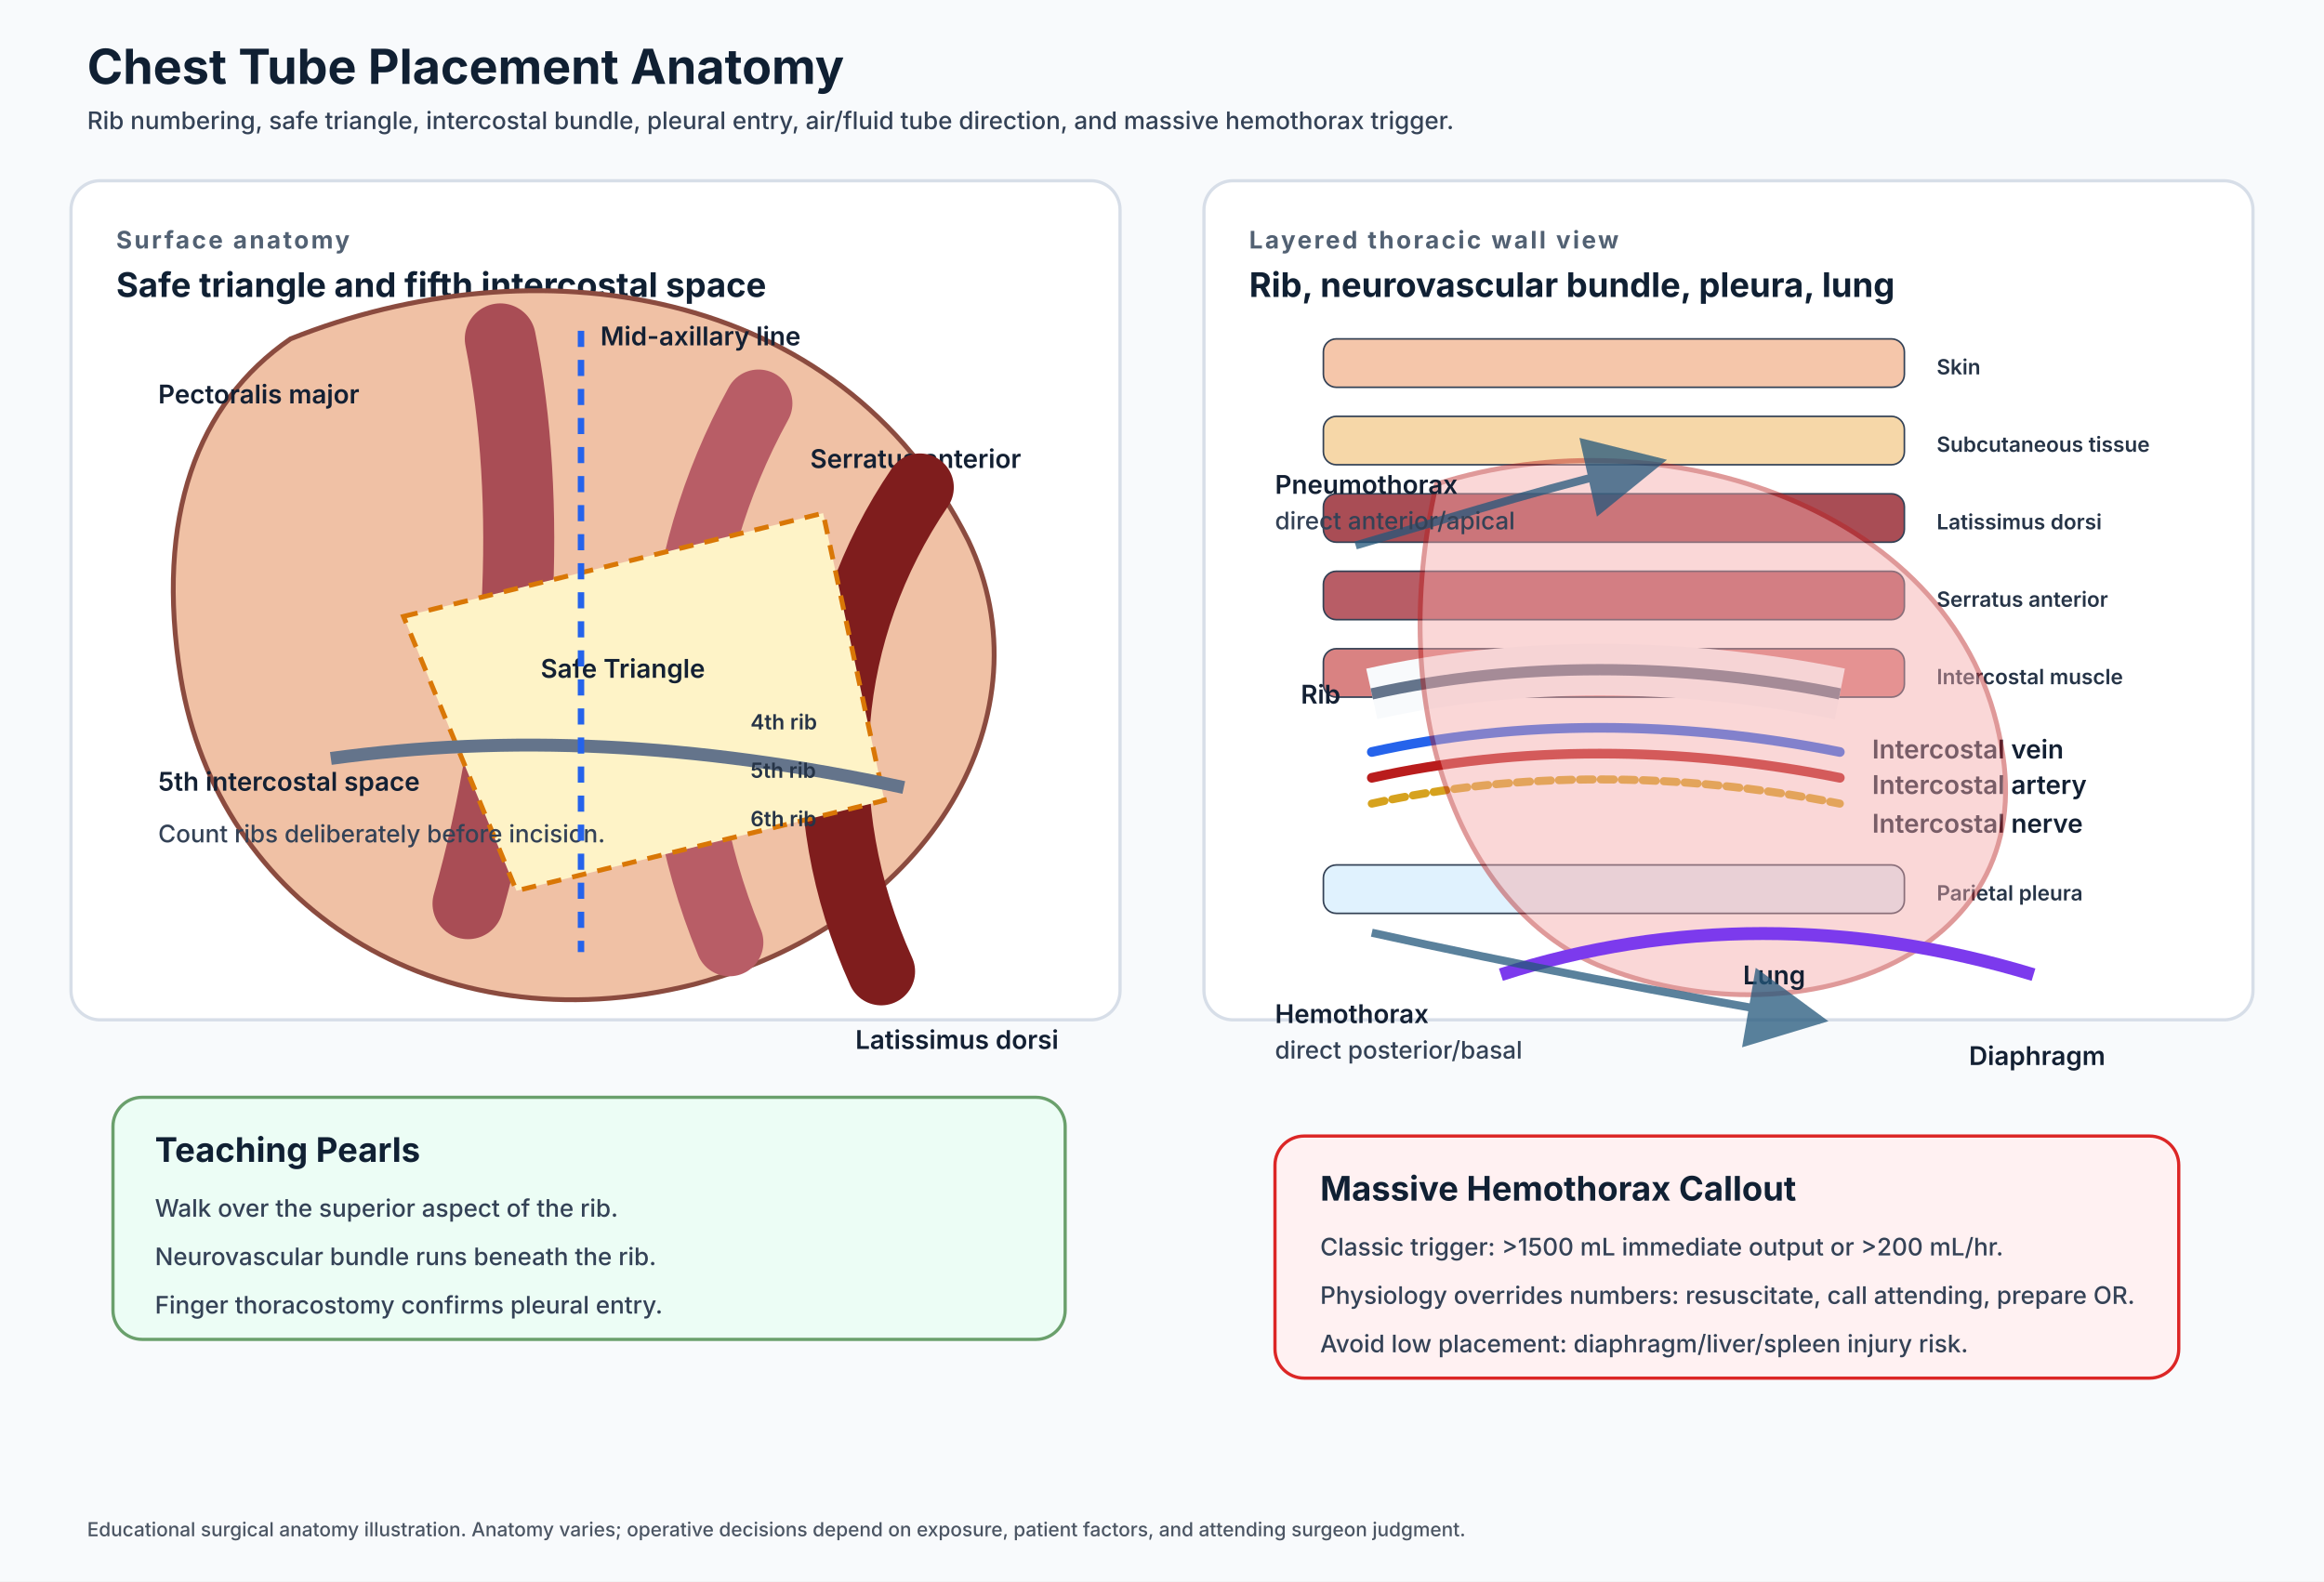
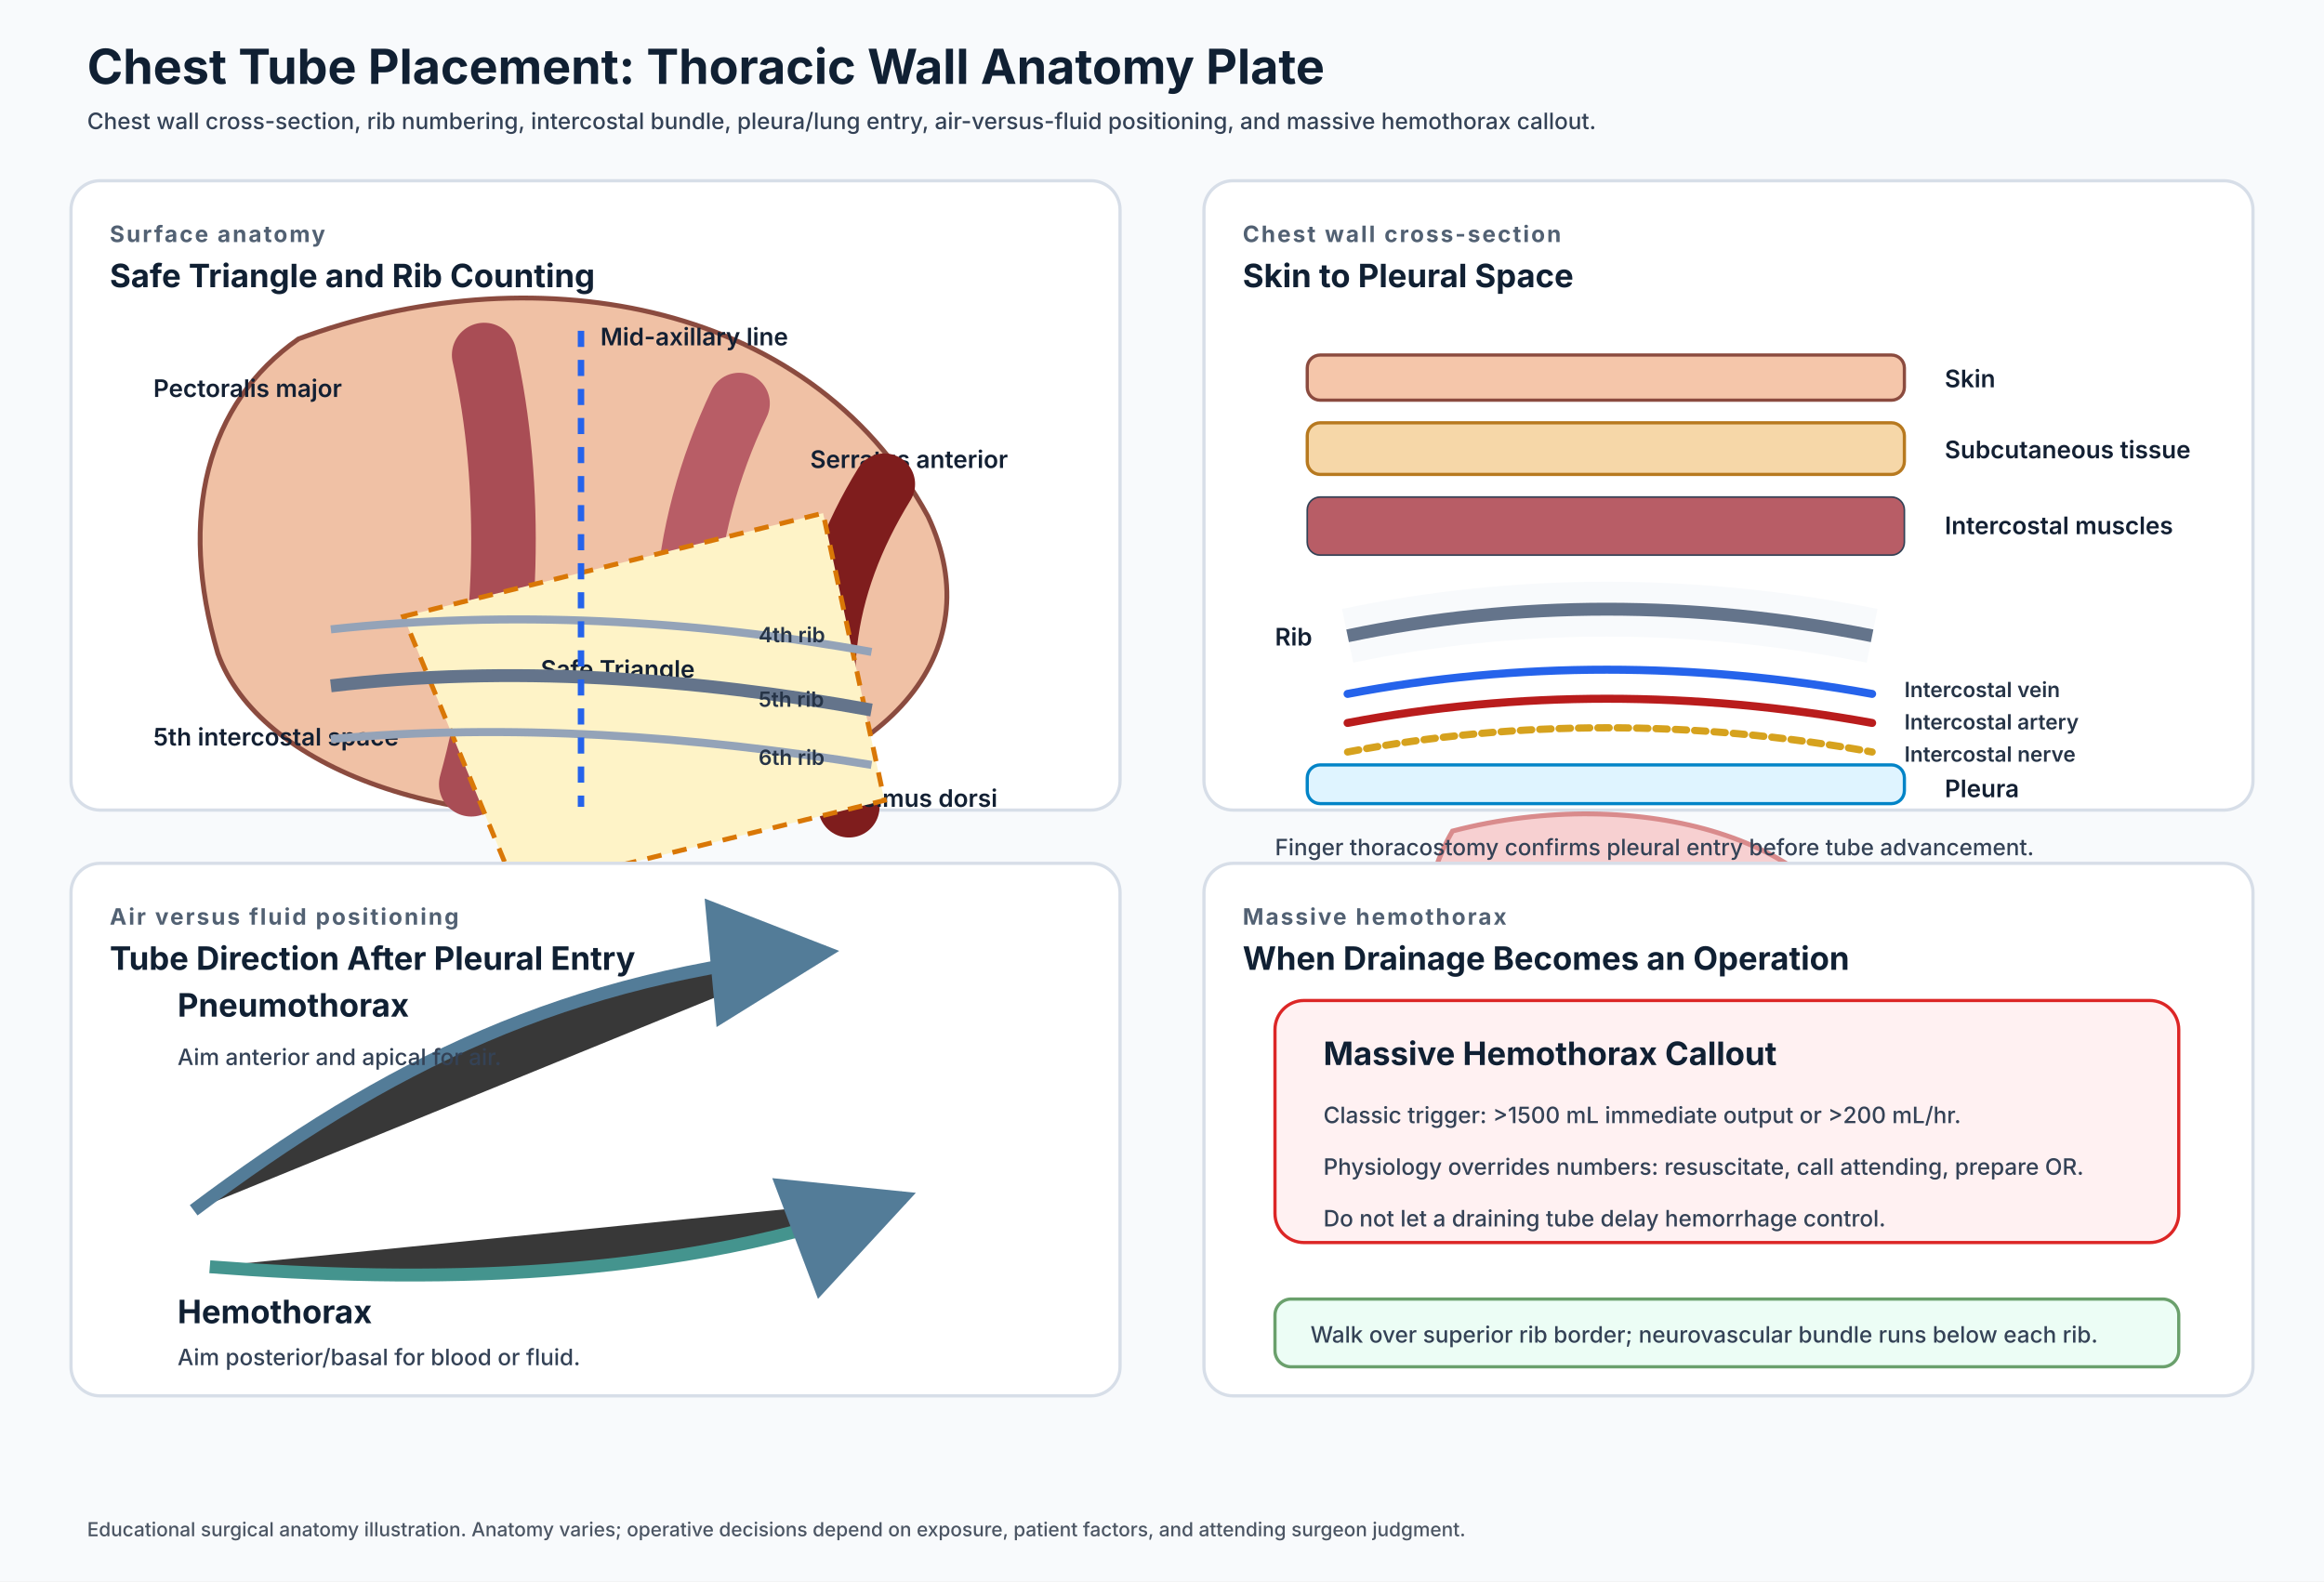
<svg xmlns="http://www.w3.org/2000/svg" viewBox="0 0 1440 980" role="img">
  <defs>
    <linearGradient id="bowel" x1="0" x2="1">
      <stop offset="0" stop-color="#f3c7a9" />
      <stop offset="1" stop-color="#c9836f" />
    </linearGradient>
    <linearGradient id="organ" x1="0" x2="1" y1="0" y2="1">
      <stop offset="0" stop-color="#f7d7bd" />
      <stop offset="1" stop-color="#b86761" />
    </linearGradient>
    <linearGradient id="muscle" x1="0" x2="1">
      <stop offset="0" stop-color="#e7a0a0" />
      <stop offset="1" stop-color="#a94d55" />
    </linearGradient>
-     <linearGradient id="thyroid" x1="0" x2="1">
-       <stop offset="0" stop-color="#c77a66" />
-       <stop offset="1" stop-color="#8c3f45" />
-     </linearGradient>
    <marker id="dot" markerWidth="8" markerHeight="8" refX="4" refY="4">
      <circle cx="4" cy="4" r="3" fill="#111827" />
    </marker>
    <marker id="arrow" markerWidth="10" markerHeight="10" refX="9" refY="5" orient="auto">
      <path d="M0,0 L10,5 L0,10 z" fill="#23577b" />
    </marker>
    <style>
- .bg{fill:#f8fafc}.panel{fill:#fff;stroke:#d7dee8;stroke-width:2}.title{font:700 30px Inter,Arial,sans-serif;fill:#102033}.sub{font:700 15px Inter,Arial,sans-serif;fill:#526173;text-transform:uppercase;letter-spacing:1.4px}.h{font:700 21px Inter,Arial,sans-serif;fill:#102033}.label{font:600 16px Inter,Arial,sans-serif;fill:#132033}.small{font:600 13px Inter,Arial,sans-serif;fill:#263447}.note{font:500 15px Inter,Arial,sans-serif;fill:#344256}.tiny{font:500 12px Inter,Arial,sans-serif;fill:#4b5563}.leader{fill:none;stroke:#1f2937;stroke-width:1.5;marker-end:url(#dot)}.artery{fill:none;stroke:#b91c1c;stroke-width:6;stroke-linecap:round;stroke-linejoin:round}.vein{fill:none;stroke:#2563eb;stroke-width:6;stroke-linecap:round}.nerve{fill:none;stroke:#d6a21e;stroke-width:5;stroke-linecap:round;stroke-dasharray:8 5}.duct{fill:none;stroke:#7f9b42;stroke-width:13;stroke-linecap:round;stroke-linejoin:round}.danger{fill:#fff1f2;stroke:#dc2626;stroke-width:2}.pearl{fill:#ecfdf5;stroke:#6aa06c;stroke-width:2}.variant{fill:#fff7ed;stroke:#f59e0b;stroke-width:2}.flow{fill:#eef6ff;stroke:#23577b;stroke-width:2}.mesh{fill:#dbeafe;stroke:#2563eb;stroke-width:2;stroke-dasharray:6 4}.zone1{fill:#fee2e2;stroke:#b91c1c;stroke-width:2}.zone2{fill:#ffedd5;stroke:#ea580c;stroke-width:2}.zone3{fill:#ede9fe;stroke:#7c3aed;stroke-width:2}
+ .bg{fill:#f8fafc}.panel{fill:#fff;stroke:#d7dee8;stroke-width:2}.title{font:700 30px Inter,Arial,sans-serif;fill:#102033}.sub{font:700 14px Inter,Arial,sans-serif;fill:#526173;text-transform:uppercase;letter-spacing:1.2px}.h{font:700 20px Inter,Arial,sans-serif;fill:#102033}.label{font:600 15px Inter,Arial,sans-serif;fill:#132033}.small{font:600 13px Inter,Arial,sans-serif;fill:#263447}.note{font:500 14px Inter,Arial,sans-serif;fill:#344256}.tiny{font:500 12px Inter,Arial,sans-serif;fill:#4b5563}.leader{fill:none;stroke:#1f2937;stroke-width:1.5;marker-end:url(#dot)}.artery{fill:none;stroke:#b91c1c;stroke-width:5;stroke-linecap:round;stroke-linejoin:round}.vein{fill:none;stroke:#2563eb;stroke-width:5;stroke-linecap:round}.nerve{fill:none;stroke:#d6a21e;stroke-width:4.5;stroke-linecap:round;stroke-dasharray:7 5}.danger{fill:#fff1f2;stroke:#dc2626;stroke-width:2}.pearl{fill:#ecfdf5;stroke:#6aa06c;stroke-width:2}.variant{fill:#fff7ed;stroke:#f59e0b;stroke-width:2}.flow{fill:#eef6ff;stroke:#23577b;stroke-width:2}.mesh{fill:#dbeafe;stroke:#2563eb;stroke-width:2;stroke-dasharray:6 4}.zone1{fill:#fee2e2;stroke:#b91c1c;stroke-width:2}.zone2{fill:#ffedd5;stroke:#ea580c;stroke-width:2}.zone3{fill:#ede9fe;stroke:#7c3aed;stroke-width:2}.fat{fill:#f6d7a8;stroke:#b7791f;stroke-width:2}.sheath{fill:#e5e7eb;stroke:#475569;stroke-width:2}.pleura{fill:#dff4ff;stroke:#0284c7;stroke-width:2}.skin{fill:#f5c6aa;stroke:#8b4b3f;stroke-width:2}
</style>
  </defs>
  <rect width="1440" height="980" class="bg" />
-   <text x="54" y="52" class="title">Chest Tube Placement Anatomy</text>
-   <text x="54" y="80" class="note">Rib numbering, safe triangle, intercostal bundle, pleural entry, air/fluid tube direction, and massive hemothorax trigger.</text>
-   <rect x="44" y="112" width="650" height="520" rx="18" class="panel" />
-   <text x="72" y="154" class="sub">Surface anatomy</text>
-   <text x="72" y="184" class="h">Safe triangle and fifth intercostal space</text>
-   <path d="M180 210 C330 150 520 175 600 335 C650 440 580 570 430 610 C270 650 135 560 112 420 C96 320 122 250 180 210Z" fill="#f0c1a5" stroke="#8b4b3f" stroke-width="3" />
-   <path d="M310 210 C330 310 324 440 290 560" fill="none" stroke="#a94d55" stroke-width="44" stroke-linecap="round" />
-   <text x="98" y="250" class="label">Pectoralis major</text>
-   <path d="M470 250 C415 350 405 470 452 584" fill="none" stroke="#b85d66" stroke-width="42" stroke-linecap="round" />
+   <text x="54" y="52" class="title">Chest Tube Placement: Thoracic Wall Anatomy Plate</text>
+   <text x="54" y="80" class="note">Chest wall cross-section, rib numbering, intercostal bundle, pleura/lung entry, air-versus-fluid positioning, and massive hemothorax callout.</text>
+   <rect x="44" y="112" width="650" height="390" rx="18" class="panel" />
+   <text x="68" y="150" class="sub">Surface anatomy</text>
+   <text x="68" y="178" class="h">Safe Triangle and Rib Counting</text>
+   <path d="M185 210 C325 158 500 182 575 320 C615 405 550 480 420 500 C280 522 160 475 135 405 C110 320 128 250 185 210Z" fill="#f0c1a5" stroke="#8b4b3f" stroke-width="3" />
+   <path d="M300 220 C318 300 316 400 292 486" fill="none" stroke="#a94d55" stroke-width="40" stroke-linecap="round" />
+   <text x="95" y="246" class="label">Pectoralis major</text>
+   <path d="M458 250 C420 330 412 420 446 500" fill="none" stroke="#b85d66" stroke-width="38" stroke-linecap="round" />
  <text x="502" y="290" class="label">Serratus anterior</text>
-   <path d="M570 302 C510 390 500 500 546 602" fill="none" stroke="#7f1d1d" stroke-width="42" stroke-linecap="round" />
-   <text x="530" y="650" class="label">Latissimus dorsi</text>
+   <path d="M548 300 C508 365 500 430 526 500" fill="none" stroke="#7f1d1d" stroke-width="38" stroke-linecap="round" />
+   <text x="500" y="500" class="label">Latissimus dorsi</text>
  <path d="M250 382 L510 318 L548 496 L320 552 Z" fill="#fef3c7" stroke="#d97706" stroke-width="3" stroke-dasharray="9 7" />
  <text x="335" y="420" class="label">Safe Triangle</text>
-   <path d="M205 470 C315 455 430 460 560 488" fill="none" stroke="#64748b" stroke-width="8" />
-   <text x="98" y="490" class="label">5th intercostal space</text>
-   <text x="98" y="522" class="note">Count ribs deliberately before incision.</text>
-   <text x="465" y="452" class="small">4th rib</text>
-   <text x="465" y="482" class="small">5th rib</text>
-   <text x="465" y="512" class="small">6th rib</text>
-   <path d="M360 205 L360 590" stroke="#2563eb" stroke-width="4" stroke-dasharray="10 8" />
+   <path d="M205 390 C315 378 430 384 540 404" fill="none" stroke="#94a3b8" stroke-width="5" />
+   <text x="470" y="398" class="small">4th rib</text>
+   <path d="M205 425 C315 412 430 420 540 440" fill="none" stroke="#64748b" stroke-width="8" />
+   <text x="95" y="462" class="label">5th intercostal space</text>
+   <text x="470" y="438" class="small">5th rib</text>
+   <path d="M205 458 C315 448 430 456 540 474" fill="none" stroke="#94a3b8" stroke-width="5" />
+   <text x="470" y="474" class="small">6th rib</text>
+   <path d="M360 205 L360 500" stroke="#2563eb" stroke-width="4" stroke-dasharray="10 8" />
  <text x="372" y="214" class="label">Mid-axillary line</text>
-   <rect x="746" y="112" width="650" height="520" rx="18" class="panel" />
-   <text x="774" y="154" class="sub">Layered thoracic wall view</text>
-   <text x="774" y="184" class="h">Rib, neurovascular bundle, pleura, lung</text>
-   <rect x="820" y="210" width="360" height="30" rx="8" fill="#f5c6aa" stroke="#334155" />
-   <text x="1200" y="232" class="small">Skin</text>
-   <rect x="820" y="258" width="360" height="30" rx="8" fill="#f6d7a8" stroke="#334155" />
-   <text x="1200" y="280" class="small">Subcutaneous tissue</text>
-   <rect x="820" y="306" width="360" height="30" rx="8" fill="#a94d55" stroke="#334155" />
-   <text x="1200" y="328" class="small">Latissimus dorsi</text>
-   <rect x="820" y="354" width="360" height="30" rx="8" fill="#b85d66" stroke="#334155" />
-   <text x="1200" y="376" class="small">Serratus anterior</text>
-   <rect x="820" y="402" width="360" height="30" rx="8" fill="#d98282" stroke="#334155" />
-   <text x="1200" y="424" class="small">Intercostal muscle</text>
-   <rect x="820" y="536" width="360" height="30" rx="8" fill="#e0f2fe" stroke="#334155" />
-   <text x="1200" y="558" class="small">Parietal pleura</text>
-   <path d="M850 430 C940 410 1040 410 1140 430" fill="none" stroke="#f8fafc" stroke-width="32" />
-   <path d="M850 430 C940 410 1040 410 1140 430" fill="none" stroke="#64748b" stroke-width="7" />
-   <text x="806" y="436" class="label">Rib</text>
-   <path d="M850 466 C940 446 1040 446 1140 466" class="vein" />
-   <path d="M850 482 C940 462 1040 462 1140 482" class="artery" />
-   <path d="M850 498 C940 478 1040 478 1140 498" class="nerve" />
-   <text x="1160" y="470" class="label">Intercostal vein</text>
-   <text x="1160" y="492" class="label">Intercostal artery</text>
-   <text x="1160" y="516" class="label">Intercostal nerve</text>
-   <path d="M890 300 C1030 255 1215 315 1240 462 C1265 594 1112 648 990 598 C905 562 858 440 890 300Z" fill="#f5a6a6" opacity=".45" stroke="#b91c1c" stroke-width="3" />
-   <text x="1080" y="610" class="label">Lung</text>
-   <path d="M930 604 C1035 570 1148 570 1260 604" fill="none" stroke="#7c3aed" stroke-width="8" />
-   <text x="1220" y="660" class="label">Diaphragm</text>
-   <path d="M840 338 C915 316 965 300 1028 286" stroke="#23577b" stroke-width="5" opacity=".75" marker-end="url(#arrow)" />
-   <text x="790" y="306" class="label">Pneumothorax</text>
-   <text x="790" y="328" class="note">direct anterior/apical</text>
-   <path d="M850 578 C940 598 1035 616 1128 632" stroke="#23577b" stroke-width="5" opacity=".75" marker-end="url(#arrow)" />
-   <text x="790" y="634" class="label">Hemothorax</text>
-   <text x="790" y="656" class="note">direct posterior/basal</text>
-   <rect x="70" y="680" width="590" height="150" rx="18" class="pearl" />
-   <text x="96" y="720" class="h">Teaching Pearls</text>
-   <text x="96" y="754" class="note">Walk over the superior aspect of the rib.</text>
-   <text x="96" y="784" class="note">Neurovascular bundle runs beneath the rib.</text>
-   <text x="96" y="814" class="note">Finger thoracostomy confirms pleural entry.</text>
-   <rect x="790" y="704" width="560" height="150" rx="18" class="danger" />
-   <text x="818" y="744" class="h">Massive Hemothorax Callout</text>
-   <text x="818" y="778" class="note">Classic trigger: &gt;1500 mL immediate output or &gt;200 mL/hr.</text>
-   <text x="818" y="808" class="note">Physiology overrides numbers: resuscitate, call attending, prepare OR.</text>
-   <text x="818" y="838" class="note">Avoid low placement: diaphragm/liver/spleen injury risk.</text>
+   <rect x="746" y="112" width="650" height="390" rx="18" class="panel" />
+   <text x="770" y="150" class="sub">Chest wall cross-section</text>
+   <text x="770" y="178" class="h">Skin to Pleural Space</text>
+   <rect x="810" y="220" width="370" height="28" rx="8" class="skin" />
+   <text x="1205" y="240" class="label">Skin</text>
+   <rect x="810" y="262" width="370" height="32" rx="8" class="fat" />
+   <text x="1205" y="284" class="label">Subcutaneous tissue</text>
+   <rect x="810" y="308" width="370" height="36" rx="8" fill="#b85d66" stroke="#334155" />
+   <text x="1205" y="331" class="label">Intercostal muscles</text>
+   <path d="M835 394 C940 372 1050 372 1160 394" fill="none" stroke="#f8fafc" stroke-width="34" />
+   <path d="M835 394 C940 372 1050 372 1160 394" fill="none" stroke="#64748b" stroke-width="8" />
+   <text x="790" y="400" class="label">Rib</text>
+   <path d="M835 430 C940 410 1050 410 1160 430" class="vein" />
+   <path d="M835 448 C940 428 1050 428 1160 448" class="artery" />
+   <path d="M835 466 C940 446 1050 446 1160 466" class="nerve" />
+   <text x="1180" y="432" class="small">Intercostal vein</text>
+   <text x="1180" y="452" class="small">Intercostal artery</text>
+   <text x="1180" y="472" class="small">Intercostal nerve</text>
+   <rect x="810" y="474" width="370" height="24" rx="8" class="pleura" />
+   <text x="1205" y="494" class="label">Pleura</text>
+   <path d="M900 515 C1015 485 1140 520 1155 600 C1170 685 1050 720 955 685 C885 658 865 575 900 515Z" fill="#f5a6a6" opacity=".50" stroke="#b91c1c" stroke-width="3" />
+   <text x="1080" y="705" class="label">Lung</text>
+   <text x="790" y="530" class="note">Finger thoracostomy confirms pleural entry before tube advancement.</text>
+   <rect x="44" y="535" width="650" height="330" rx="18" class="panel" />
+   <text x="68" y="573" class="sub">Air versus fluid positioning</text>
+   <text x="68" y="601" class="h">Tube Direction After Pleural Entry</text>
+   <path d="M120 750 C240 660 350 605 512 590" stroke="#23577b" stroke-width="8" marker-end="url(#arrow)" opacity=".78" />
+   <text x="110" y="630" class="h">Pneumothorax</text>
+   <text x="110" y="660" class="note">Aim anterior and apical for air.</text>
+   <path d="M130 785 C260 795 420 795 560 742" stroke="#0f766e" stroke-width="8" marker-end="url(#arrow)" opacity=".78" />
+   <text x="110" y="820" class="h">Hemothorax</text>
+   <text x="110" y="846" class="note">Aim posterior/basal for blood or fluid.</text>
+   <rect x="746" y="535" width="650" height="330" rx="18" class="panel" />
+   <text x="770" y="573" class="sub">Massive hemothorax</text>
+   <text x="770" y="601" class="h">When Drainage Becomes an Operation</text>
+   <rect x="790" y="620" width="560" height="150" rx="18" class="danger" />
+   <text x="820" y="660" class="h">Massive Hemothorax Callout</text>
+   <text x="820" y="696" class="note">Classic trigger: &gt;1500 mL immediate output or &gt;200 mL/hr.</text>
+   <text x="820" y="728" class="note">Physiology overrides numbers: resuscitate, call attending, prepare OR.</text>
+   <text x="820" y="760" class="note">Do not let a draining tube delay hemorrhage control.</text>
+   <rect x="790" y="805" width="560" height="42" rx="10" class="pearl" />
+   <text x="812" y="832" class="note">Walk over superior rib border; neurovascular bundle runs below each rib.</text>
  <text x="54" y="952" class="tiny">Educational surgical anatomy illustration. Anatomy varies; operative decisions depend on exposure, patient factors, and attending surgeon judgment.</text>
</svg>
